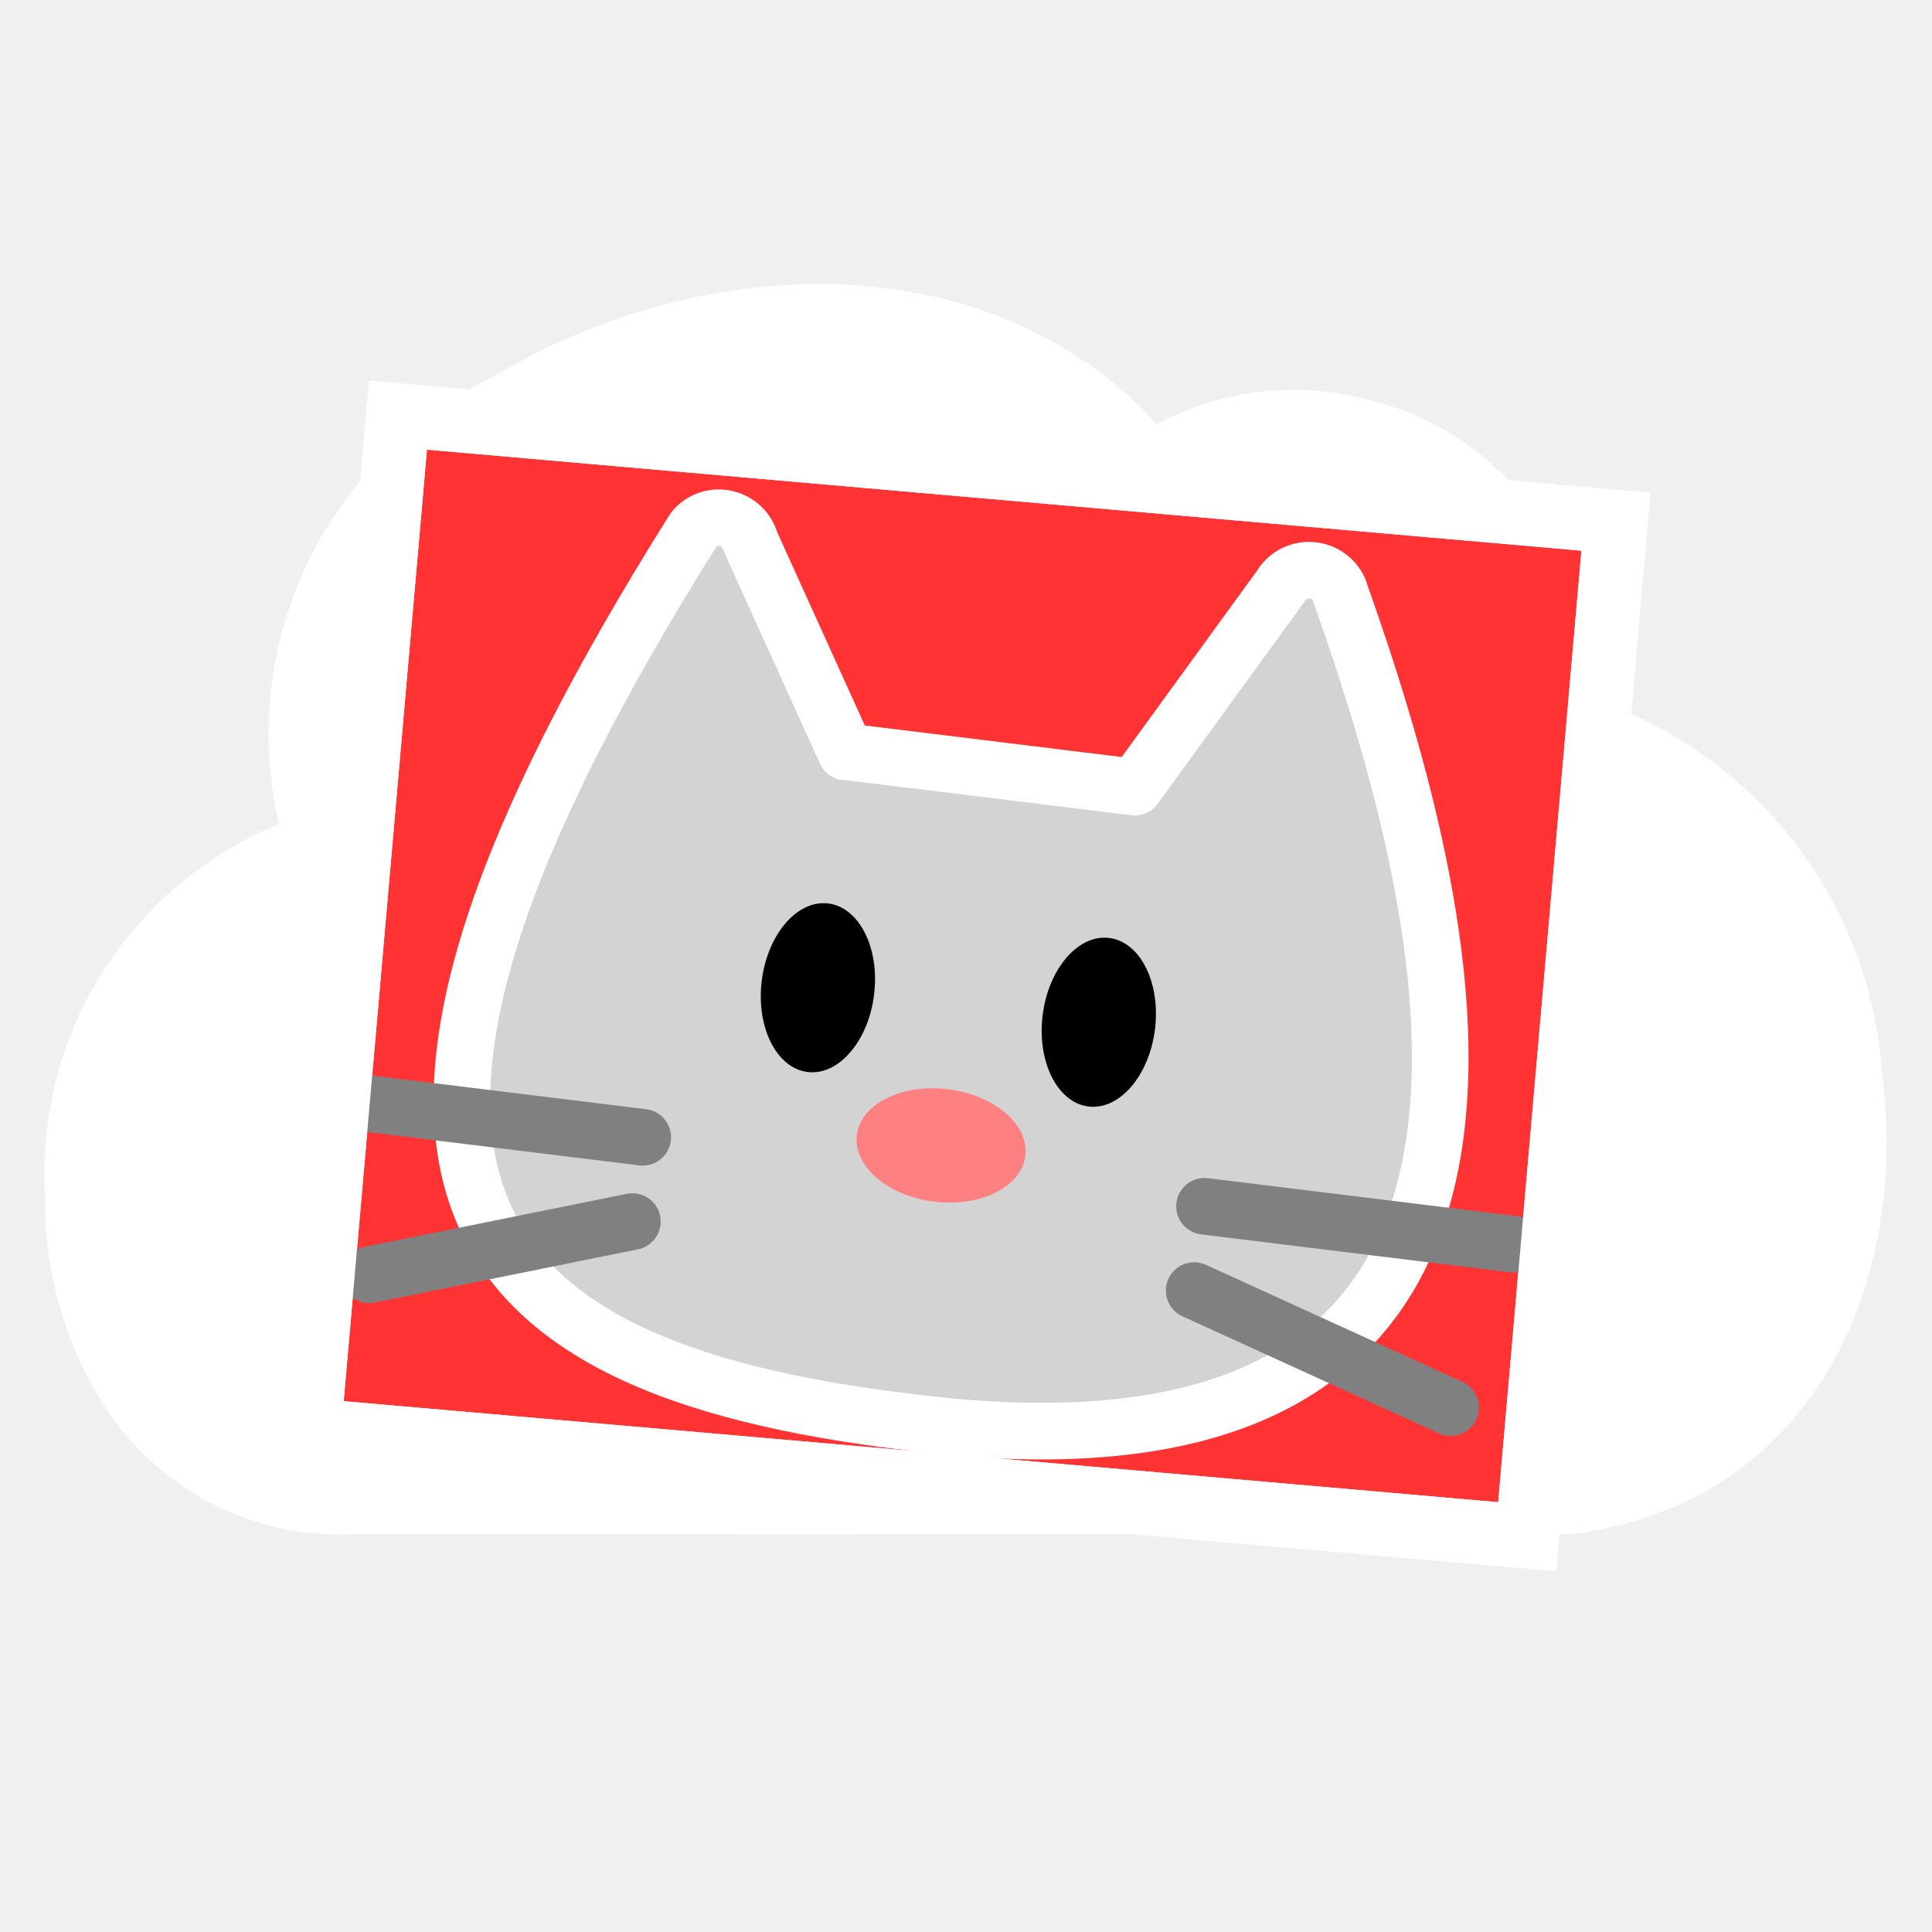
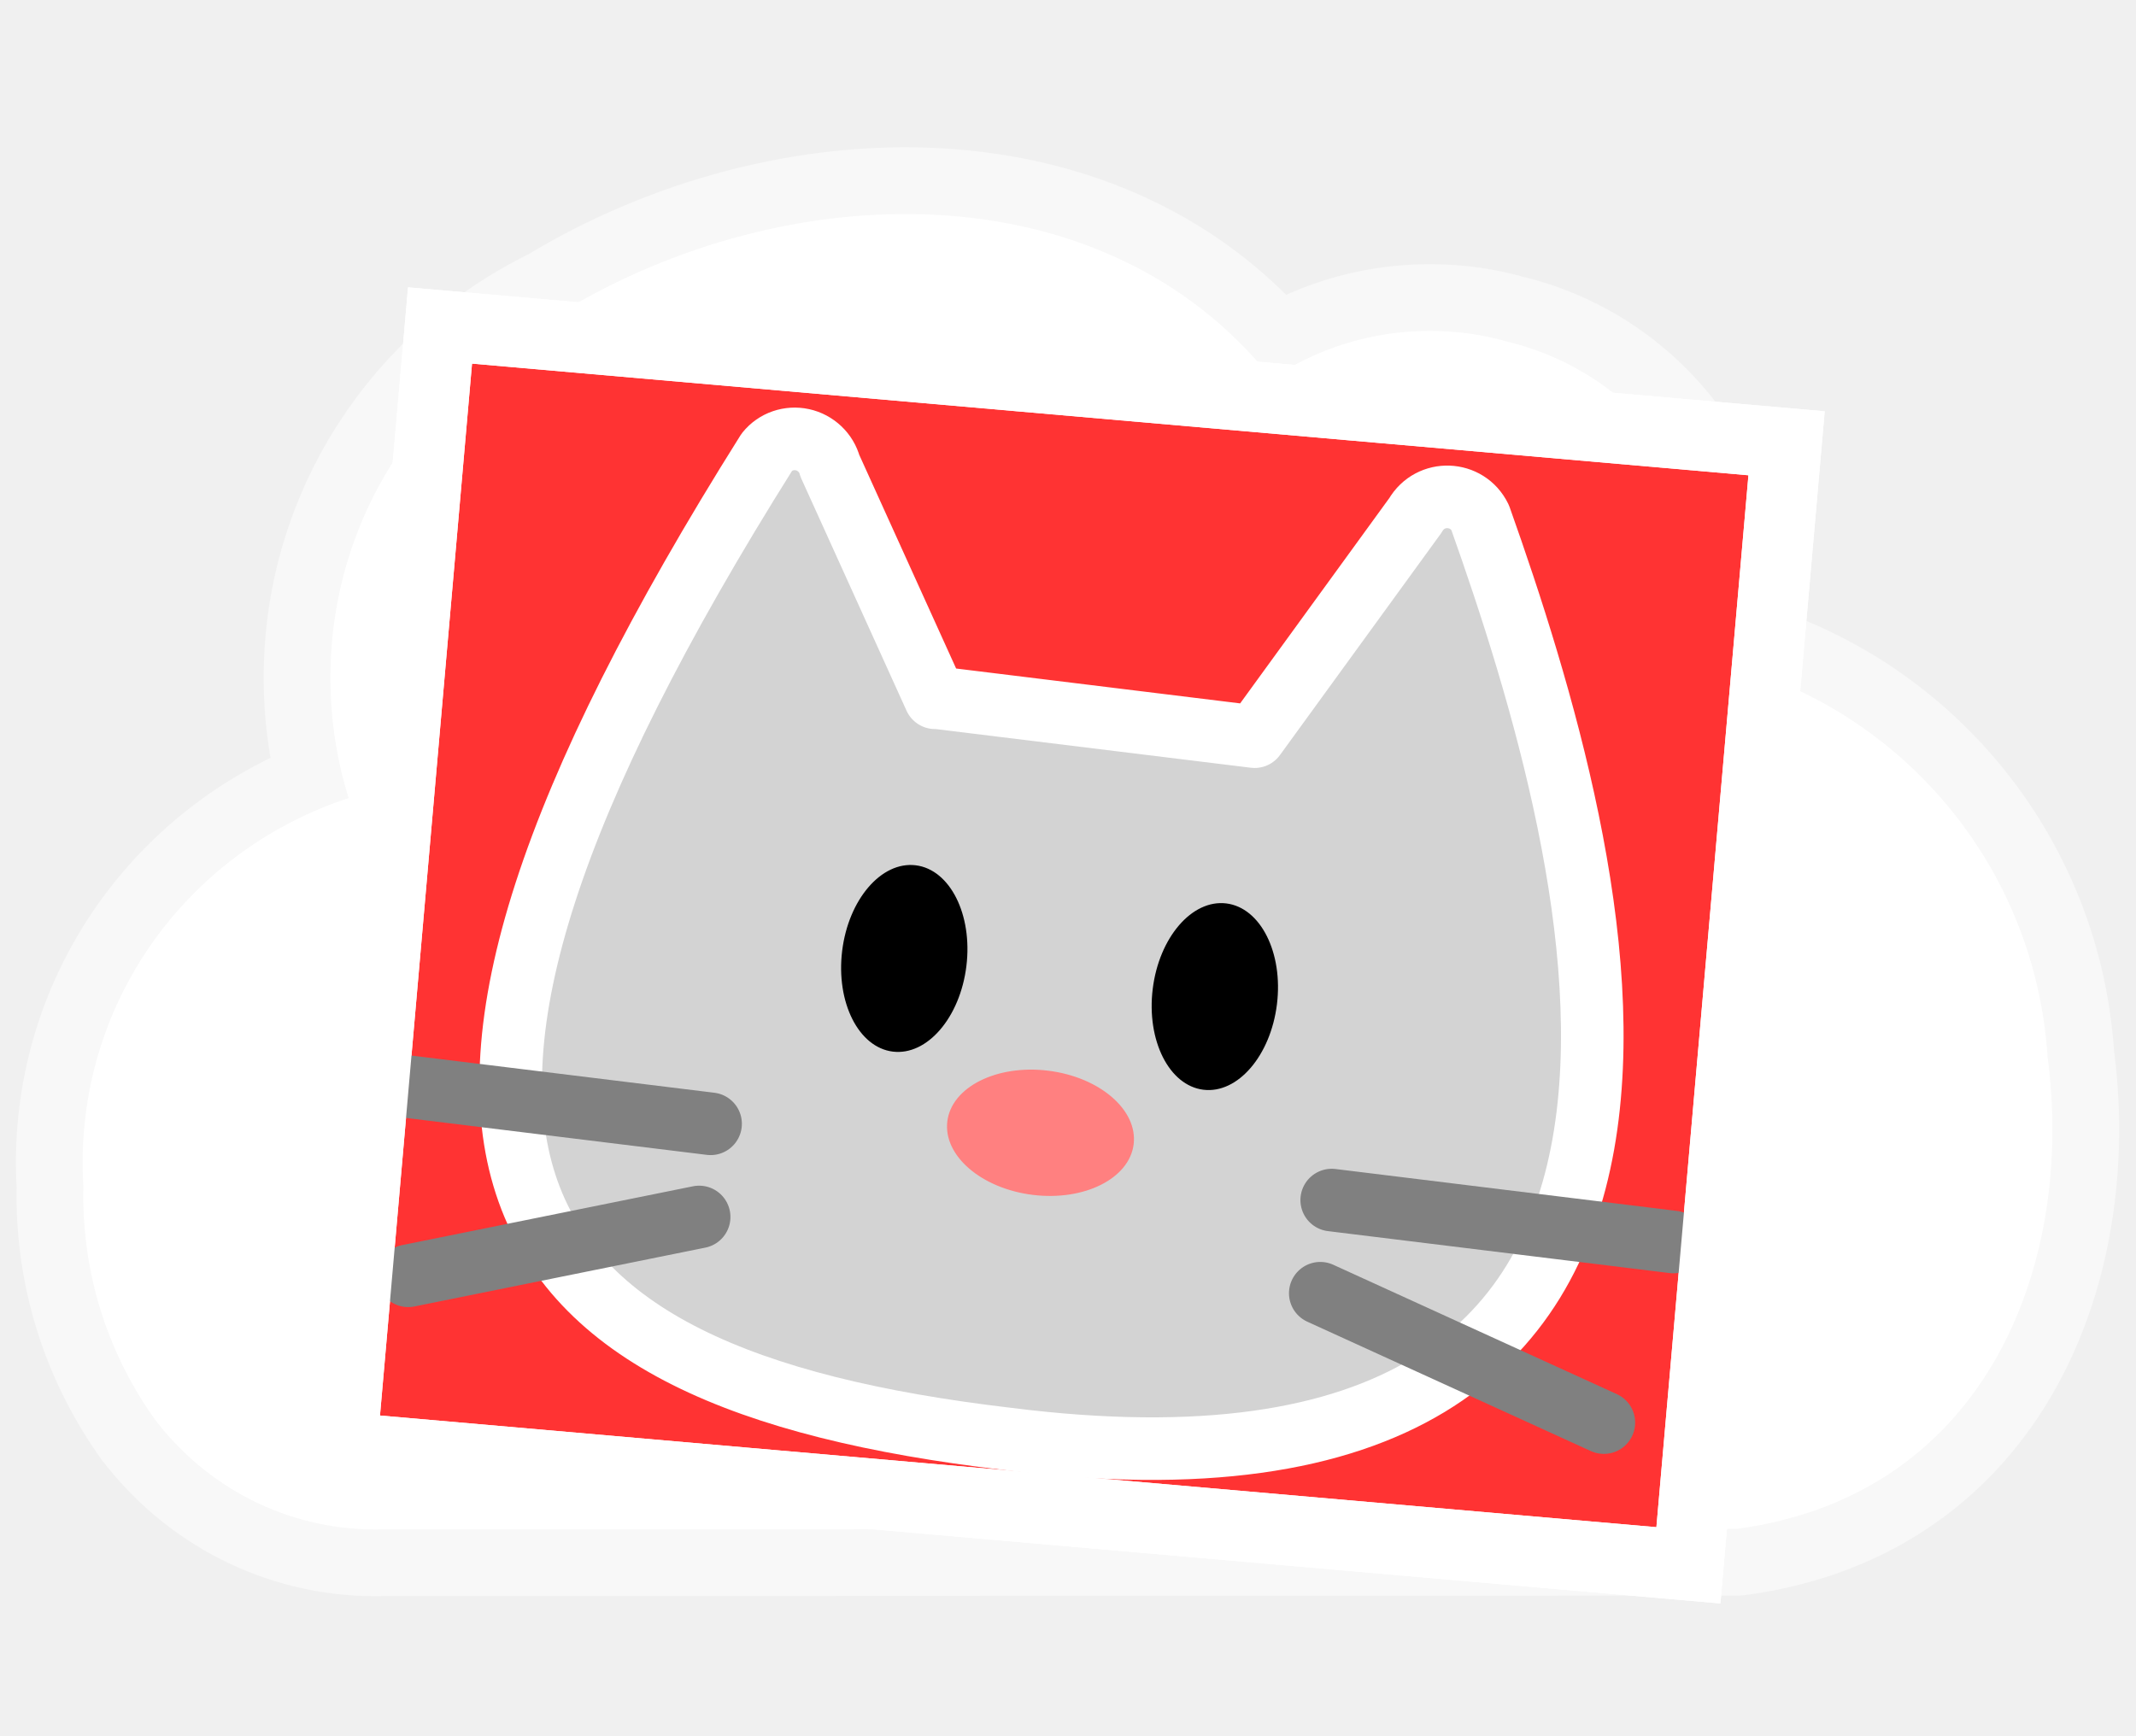
- <svg xmlns="http://www.w3.org/2000/svg" viewBox="0 0 512 512">
+ <svg xmlns="http://www.w3.org/2000/svg" viewBox="0 32 512 416">
  <defs>
    <style>
			#cloud {
				fill: white;
- 				stroke: white;
+ 				stroke: rgba(255, 255, 255, 0.5);
+ 				stroke-width: 2;
				stroke-linejoin: round;
			}

			#kitty #head {
				stroke: white;
				stroke-width: 20;
				stroke-linecap: round;
				stroke-linejoin: round;
				fill: lightgrey;
			}

			#kitty #mouth, 
			#kitty #whiskers {
				stroke-width: 20;
				stroke-linecap: round;
			}

			#kitty #eyes-open {
				fill: black;
			}

			#kitty #eyes-closed {
				stroke: black;
				stroke-width: 25;
				stroke-linecap: round;
			}

			#kitty #nose {
				fill: hsl(0, 100%, 75%);
			}

			#kitty #mouth, 
			#kitty #whiskers {
				stroke: grey;
			}

			#frame {
				fill: hsl(0, 100%, 60%);
				stroke: white;
				stroke-width: 25;
			}
		</style>
  </defs>
-   <rect width="512" height="512" fill="hsl(40, 90%, 66%)" style="display:none" />
  <g id="cloud" transform="translate(0, -15) scale(16)">
    <path d="M30.674 18.75c-0.201-2.96-2.352-5.364-5.169-5.949l-0.042-0.007c0.145-0.341 0.229-0.738 0.229-1.154 0-0.277-0.037-0.545-0.107-0.8l0.005 0.021c-0.451-1.39-1.572-2.445-2.971-2.796l-0.029-0.006c-0.35-0.104-0.753-0.164-1.17-0.164-0.882 0-1.701 0.268-2.381 0.726l0.015-0.010c-2.518-3.16-7.254-3.052-10.655-0.988-2.056 0.998-3.449 3.071-3.449 5.469 0 0.643 0.1 1.263 0.286 1.845l-0.012-0.043c-2.332 0.765-3.986 2.922-3.986 5.466 0 0.124 0.004 0.248 0.012 0.37l-0.001-0.017c-0.001 0.040-0.002 0.086-0.002 0.133 0 1.261 0.403 2.428 1.088 3.378l-0.012-0.017c0.764 1.004 1.959 1.646 3.305 1.646 0.043 0 0.086-0.001 0.129-0.002l-0.006 0 20.28-0.008c3.783-0.518 5.059-4.041 4.641-7.094z" />
  </g>
  <g transform="translate(256, 256) scale(0.75) translate(-256, -256)">
    <g id="frame">
      <rect x="15" y="60" width="480" height="400" transform="translate(256, 256) scale(0.9) rotate(5) translate(-256, -256)" />
    </g>
    <g id="kitty" transform="translate(256, 256) rotate(7) translate(-256, -256)">
      <path id="head" d="M 204.6, 186.1 l -42.4 -69.5 c -1.6 -4 -5.4 -6.8 -9.7 -7.2 -4.3 -.4 -8.5, 1.6 -10.8, 5.3 -112.2, 238.9 -53.9, 304.5, 114.4, 303.7, 252.7, 1, 166.6 -206.3, 114.4 -310.7 -5.1-7.9 -16.9-6.9 -20.6, 1.8 l -42.4, 76.5 h -102.9 Z" />
      <g id="eyes-open">
        <ellipse cx="205" cy="270" rx="20" ry="30" />
        <ellipse cx="305" cy="270" rx="20" ry="30" />
        <animate id="eyes-open-blink" attributeName="opacity" values="0;1" begin="10s;eyes-open-blink.end+30s" dur="1s" fill="remove" calcMode="discrete" repeatCount="1" />
      </g>
      <g id="eyes-closed" opacity="0">
        <line x1="185" y1="270" x2="225" y2="270" />
        <line x1="285" y1="270" x2="325" y2="270" />
        <animate id="eyes-closed-blink" attributeName="opacity" values="1;0" begin="10s;eyes-closed-blink.end+30s" dur="1s" fill="remove" calcMode="discrete" repeatCount="1" />
      </g>
      <g id="mouth" style="display:none">
        <line x1="255" y1="315" x2="255" y2="365" />
        <line x1="215" y1="370" x2="255" y2="365" />
        <line x1="255" y1="365" x2="295" y2="370" />
      </g>
      <g id="nose">
        <ellipse cx="255" cy="320" rx="30" ry="20" />
      </g>
      <g id="whiskers">
        <line x1="45" y1="330" x2="150" y2="330" />
        <line x1="60" y1="390" x2="150" y2="360" />
        <line x1="460" y1="330" x2="350" y2="330" />
        <line x1="445" y1="390" x2="350" y2="360" />
      </g>
    </g>
    <g id="frame">
      <rect x="15" y="60" width="480" height="400" transform="translate(256, 256) scale(0.9) rotate(5) translate(-256, -256)" fill="none" />
    </g>
  </g>
</svg>
